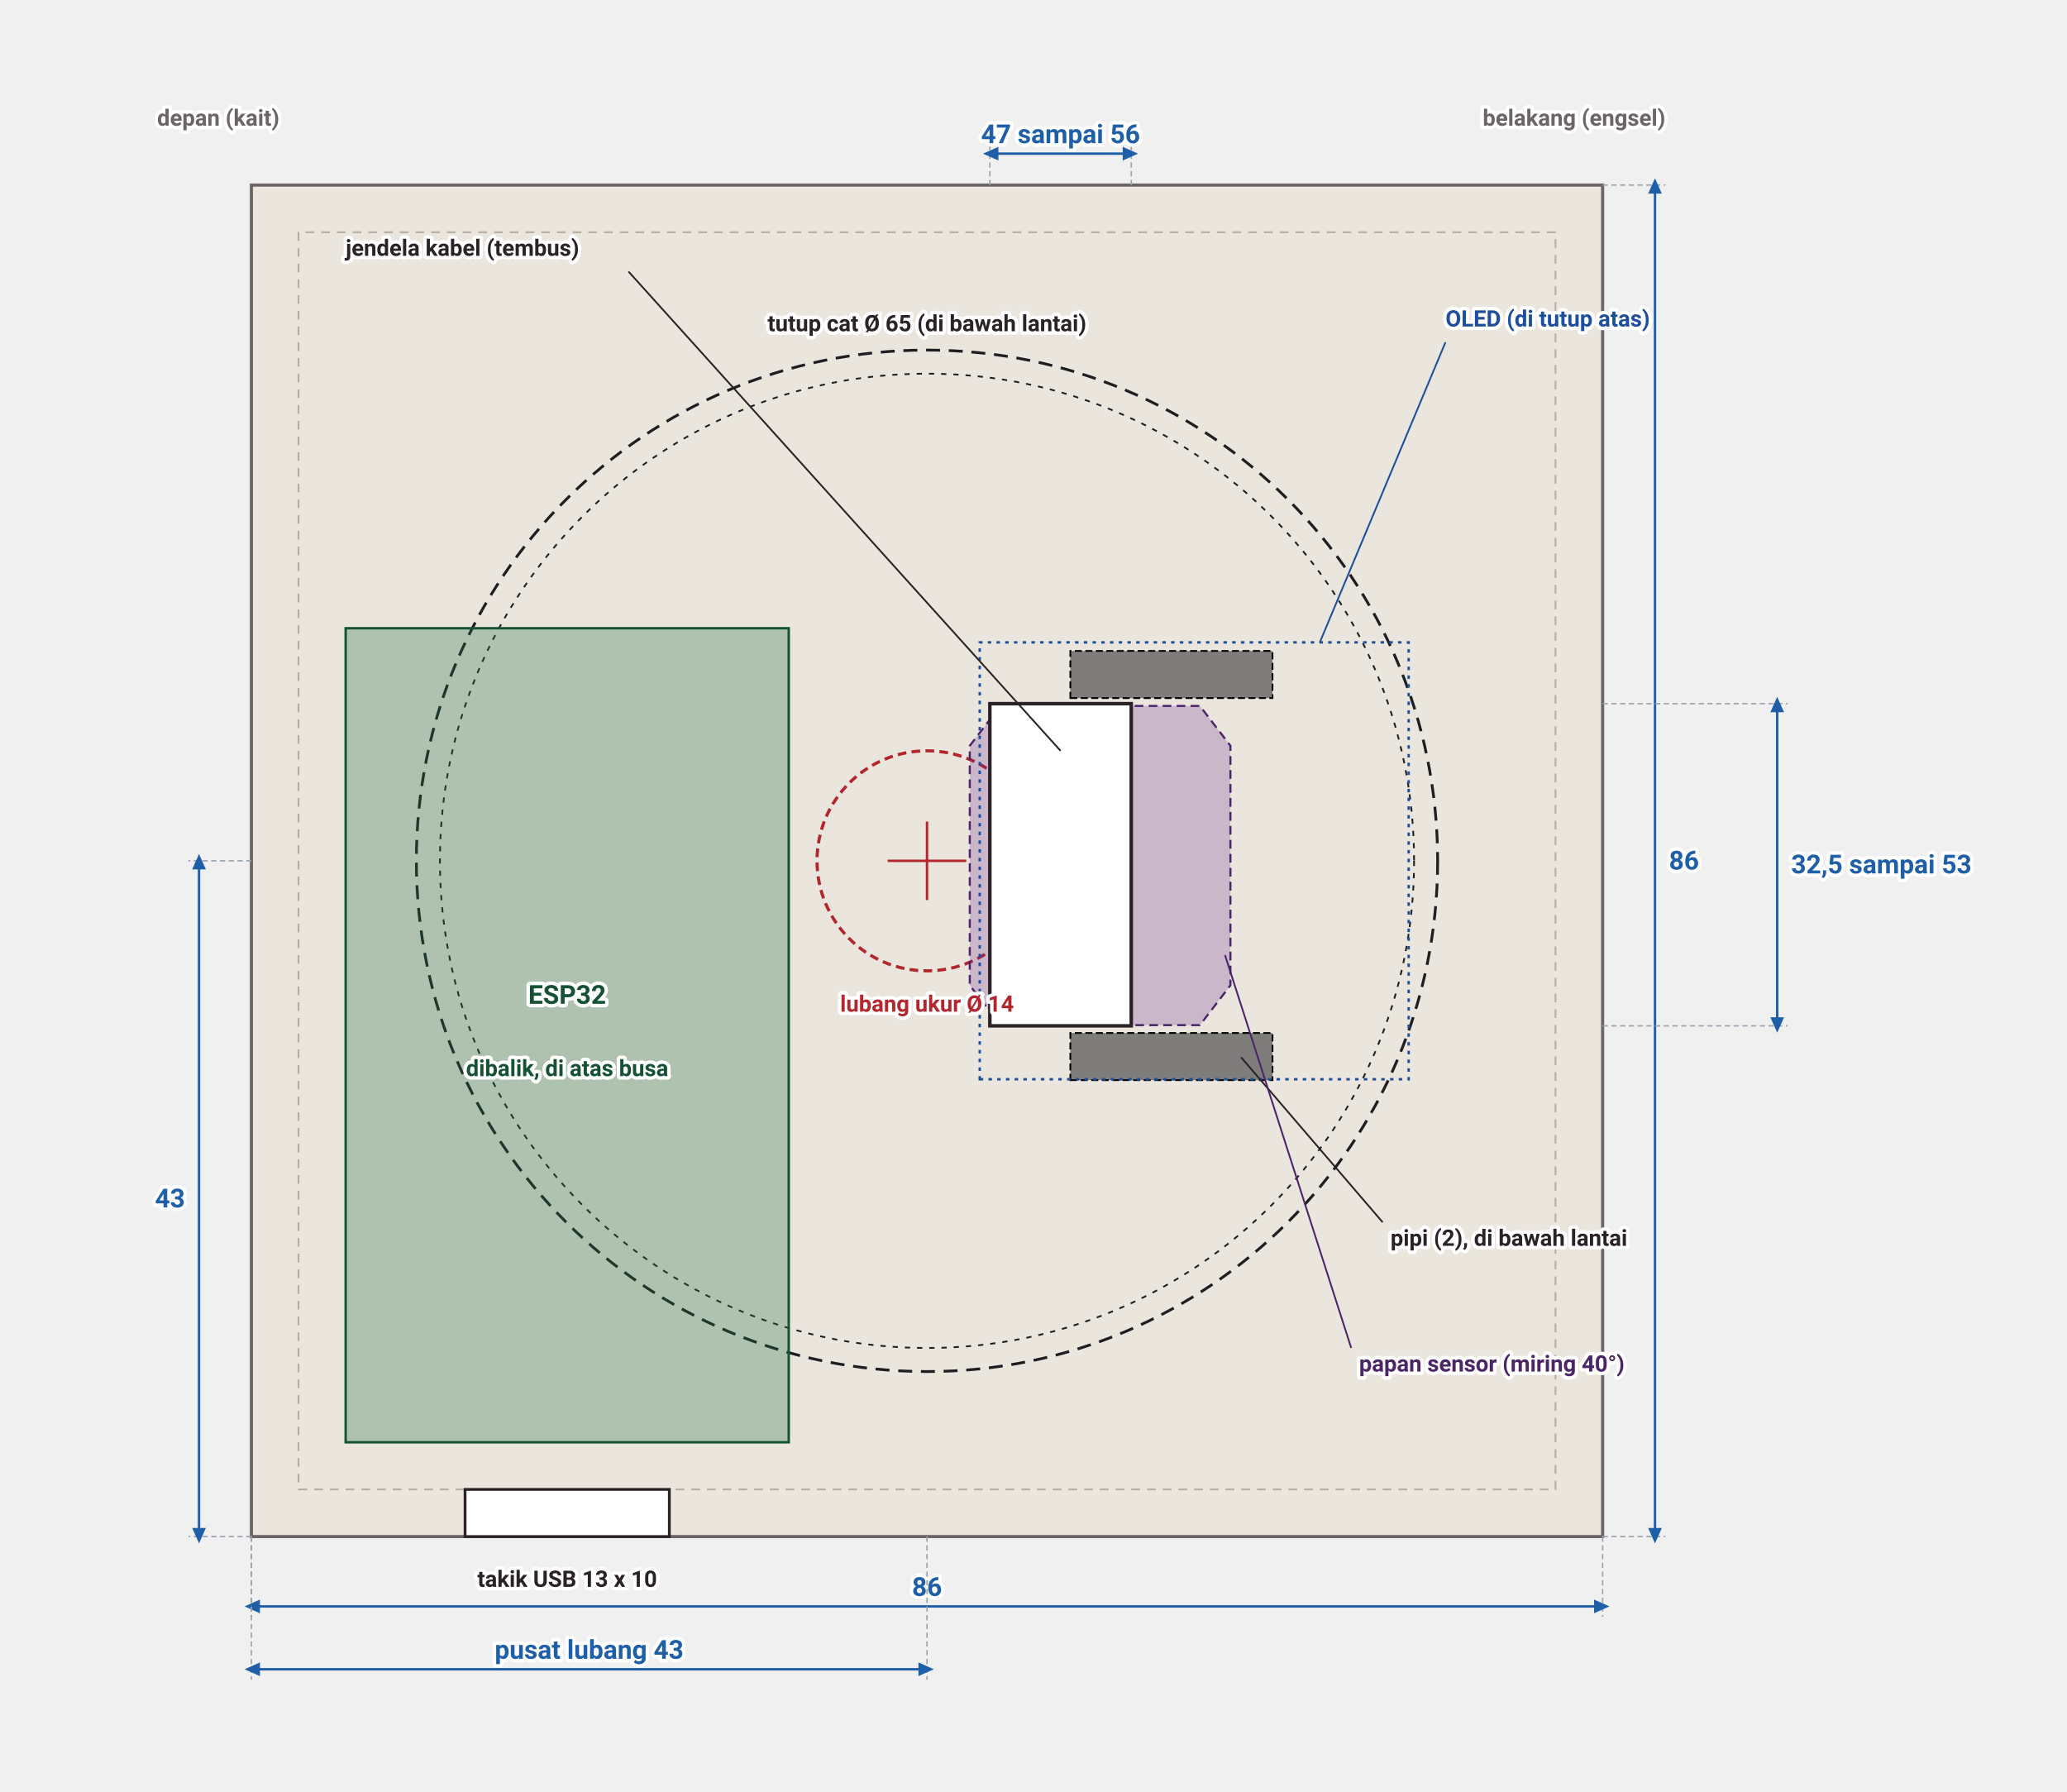
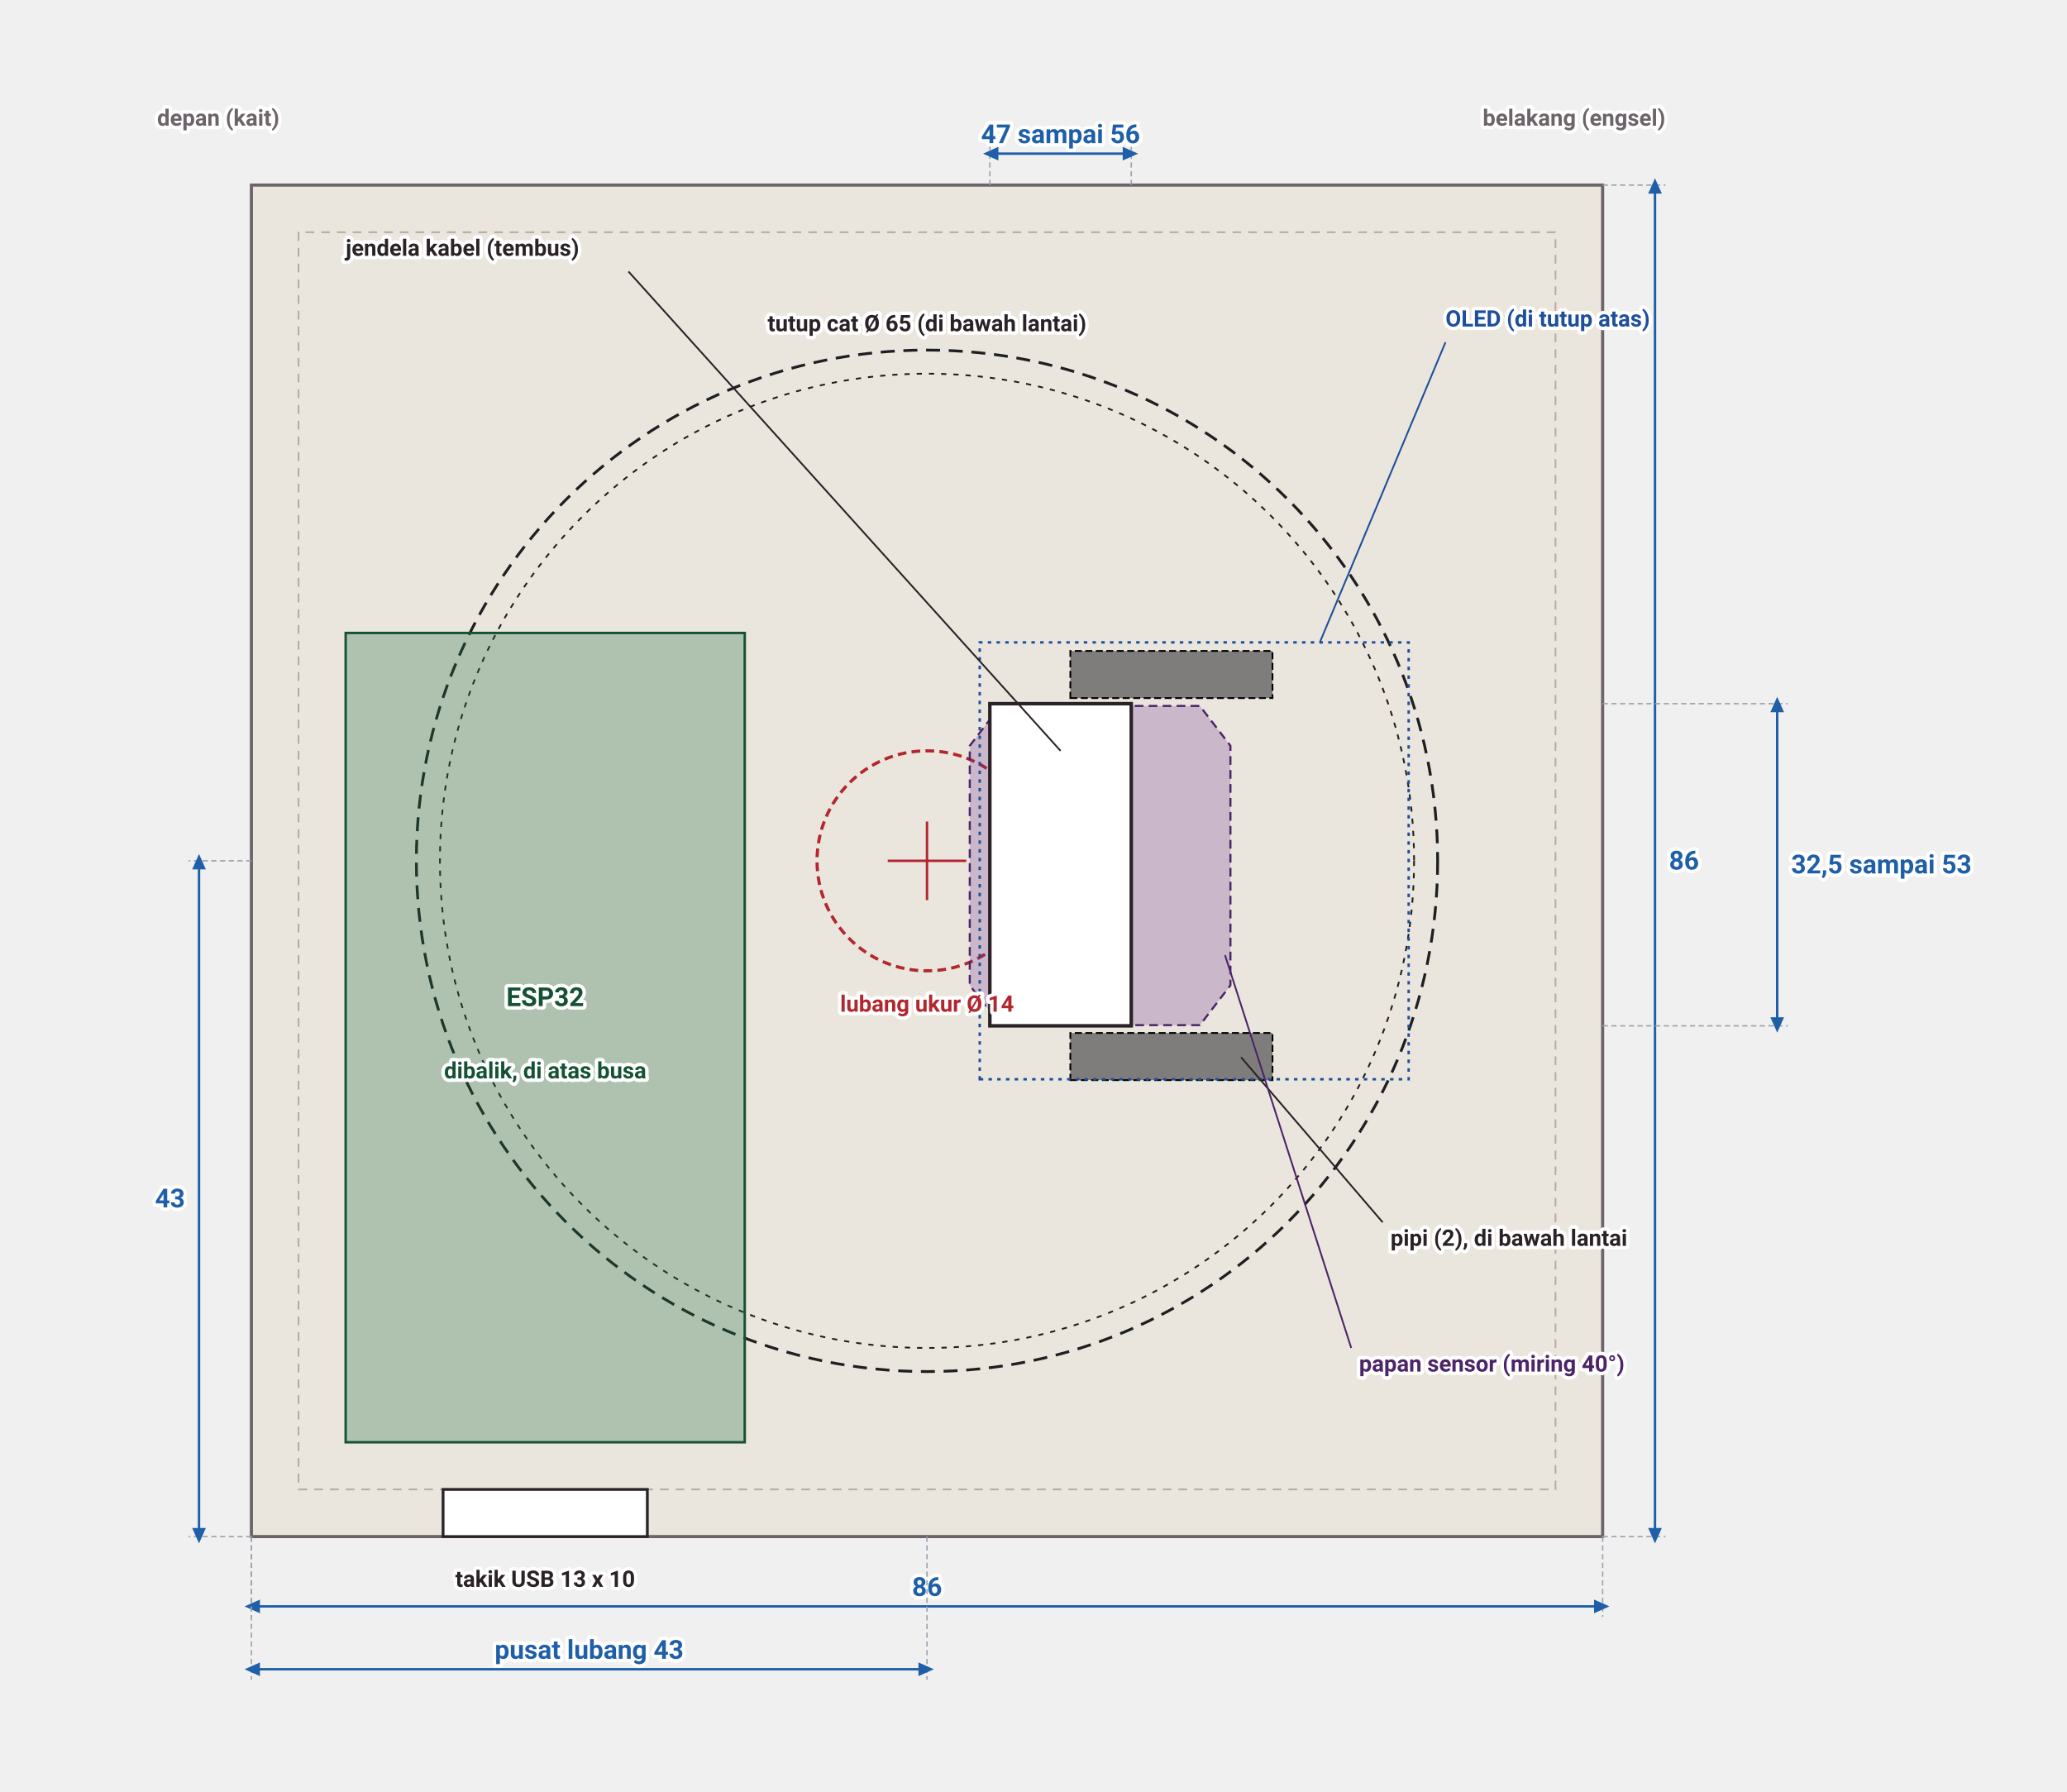
<svg xmlns="http://www.w3.org/2000/svg" viewBox="0 0 1184 1026" font-family="system-ui,Segoe UI,Roboto,sans-serif" role="img" aria-label="Denah lantai kepala dari atas">
  <defs>
    <marker id="pa" viewBox="0 0 10 10" refX="5" refY="5" markerWidth="7" markerHeight="7" orient="auto-start-reverse">
      <path d="M0,1 L9,5 L0,9 z" fill="#1f5fa8" />
    </marker>
    <marker id="pn" viewBox="0 0 10 10" refX="9" refY="5" markerWidth="7" markerHeight="7" orient="auto">
      <path d="M0,1 L9,5 L0,9 z" fill="context-stroke" />
    </marker>
    <pattern id="htc" width="6" height="6" patternUnits="userSpaceOnUse" patternTransform="rotate(45)">
      <rect width="6" height="6" fill="#d9d4cb" />
      <line x1="0" y1="0" x2="0" y2="6" stroke="#a49d92" stroke-width="1.2" />
    </pattern>
    <pattern id="hta" width="6" height="6" patternUnits="userSpaceOnUse" patternTransform="rotate(-45)">
      <rect width="6" height="6" fill="#ebe6dd" />
      <line x1="0" y1="0" x2="0" y2="6" stroke="#b5ada2" stroke-width="1" />
    </pattern>
  </defs>
  <path d="M144.0,880.0 L918.0,880.0 L918.0,106.0 L144.0,106.0 Z" fill="#ebe6dd" fill-rule="evenodd" fill-opacity="1.0" stroke="#6c6469" stroke-width="1.8" />
  <path d="M171.0,853.0 L891.0,853.0 L891.0,133.0 L171.0,133.0 Z" fill="none" fill-rule="evenodd" fill-opacity="1.0" stroke="#b5ada2" stroke-width="1.0" stroke-dasharray="5 4" />
  <circle cx="531.0" cy="493.0" r="292.5" fill="none" stroke="#1e1f22" stroke-width="1.6" stroke-dasharray="8 5" />
  <circle cx="531.0" cy="493.0" r="279.0" fill="none" stroke="#1e1f22" stroke-width="1.0" stroke-dasharray="3 4" />
  <circle cx="531.0" cy="493.0" r="63.0" fill="none" stroke="#b3262e" stroke-width="1.8" stroke-dasharray="5 3" />
  <line x1="508.5" y1="493.0" x2="553.5" y2="493.0" stroke="#b3262e" stroke-width="1.4" />
  <line x1="531.0" y1="515.5" x2="531.0" y2="470.5" stroke="#b3262e" stroke-width="1.4" />
  <path d="M573.0,404.3 L555.5,427.1 L555.5,564.3 L573.0,587.1 L687.3,587.1 L704.8,564.3 L704.8,427.1 L687.3,404.3 Z" fill="#6a2c91" fill-rule="evenodd" fill-opacity="0.25" stroke="#4c2468" stroke-width="1.2" stroke-dasharray="5 3" />
  <path d="M613.1,618.6 L728.9,618.6 L728.9,591.6 L613.1,591.6 Z" fill="#26272b" fill-rule="evenodd" fill-opacity="0.55" stroke="#000" stroke-width="1.0" stroke-dasharray="4 2" />
  <path d="M613.1,399.8 L728.9,399.8 L728.9,372.8 L613.1,372.8 Z" fill="#26272b" fill-rule="evenodd" fill-opacity="0.55" stroke="#000" stroke-width="1.0" stroke-dasharray="4 2" />
  <path d="M567.0,587.5 L648.0,587.5 L648.0,403.0 L567.0,403.0 Z" fill="#fff" fill-rule="evenodd" fill-opacity="1.0" stroke="#2a2226" stroke-width="2.0" />
-   <path d="M198.0,826.0 L451.8,826.0 L451.8,359.8 L198.0,359.8 Z" fill="#1f6f43" fill-rule="evenodd" fill-opacity="0.3" stroke="#145233" stroke-width="1.4" />
-   <path d="M266.4,880.0 L383.4,880.0 L383.4,853.0 L266.4,853.0 Z" fill="#fff" fill-rule="evenodd" fill-opacity="1.0" stroke="#2a2226" stroke-width="1.6" />
+   <path d="M198.0,826.0 L426.6,826.0 L426.6,362.5 L198.0,362.5 Z" fill="#1f6f43" fill-rule="evenodd" fill-opacity="0.3" stroke="#145233" stroke-width="1.4" />
+   <path d="M253.8,880.0 L370.8,880.0 L370.8,853.0 L253.8,853.0 Z" fill="#fff" fill-rule="evenodd" fill-opacity="1.0" stroke="#2a2226" stroke-width="1.6" />
  <path d="M561.2,618.1 L806.9,618.1 L806.9,367.9 L561.2,367.9 Z" fill="none" fill-rule="evenodd" fill-opacity="1.0" stroke="#1d4f9c" stroke-width="1.4" stroke-dasharray="2 3" />
-   <text x="324.9" y="574.9" font-size="15" font-weight="700" fill="#145233" text-anchor="middle" paint-order="stroke" stroke="#fff" stroke-width="4" stroke-linejoin="round">ESP32</text>
-   <text x="324.9" y="616.3" font-size="13" font-weight="600" fill="#145233" text-anchor="middle" paint-order="stroke" stroke="#fff" stroke-width="4" stroke-linejoin="round">dibalik, di atas busa</text>
-   <text x="324.9" y="908.8" font-size="13" font-weight="700" fill="#2a2226" text-anchor="middle" paint-order="stroke" stroke="#fff" stroke-width="4" stroke-linejoin="round">takik USB 13 x 10</text>
+   <text x="312.3" y="576.2" font-size="15" font-weight="700" fill="#145233" text-anchor="middle" paint-order="stroke" stroke="#fff" stroke-width="4" stroke-linejoin="round">ESP32</text>
+   <text x="312.3" y="617.6" font-size="13" font-weight="600" fill="#145233" text-anchor="middle" paint-order="stroke" stroke="#fff" stroke-width="4" stroke-linejoin="round">dibalik, di atas busa</text>
+   <text x="312.3" y="908.8" font-size="13" font-weight="700" fill="#2a2226" text-anchor="middle" paint-order="stroke" stroke="#fff" stroke-width="4" stroke-linejoin="round">takik USB 13 x 10</text>
  <line x1="607.5" y1="430.0" x2="360.0" y2="155.5" stroke="#2a2226" stroke-width="1.0" />
  <text x="198.0" y="146.5" font-size="13" font-weight="700" fill="#2a2226" text-anchor="start" paint-order="stroke" stroke="#fff" stroke-width="4" stroke-linejoin="round">jendela kabel (tembus)</text>
  <text x="531.0" y="579.4" font-size="13" font-weight="700" fill="#b3262e" text-anchor="middle" paint-order="stroke" stroke="#fff" stroke-width="4" stroke-linejoin="round">lubang ukur Ø 14</text>
  <text x="531.0" y="189.7" font-size="13" font-weight="700" fill="#2a2226" text-anchor="middle" paint-order="stroke" stroke="#fff" stroke-width="4" stroke-linejoin="round">tutup cat Ø 65 (di bawah lantai)</text>
  <line x1="710.9" y1="605.5" x2="792.0" y2="700.0" stroke="#2a2226" stroke-width="1.0" />
  <text x="796.5" y="713.5" font-size="13" font-weight="700" fill="#2a2226" text-anchor="start" paint-order="stroke" stroke="#fff" stroke-width="4" stroke-linejoin="round">pipi (2), di bawah lantai</text>
  <line x1="756.0" y1="367.9" x2="828.0" y2="196.0" stroke="#1d4f9c" stroke-width="1.0" />
  <text x="828.0" y="187.0" font-size="13" font-weight="700" fill="#1d4f9c" text-anchor="start" paint-order="stroke" stroke="#fff" stroke-width="4" stroke-linejoin="round">OLED (di tutup atas)</text>
  <line x1="701.7" y1="547.0" x2="774.0" y2="772.0" stroke="#4c2468" stroke-width="1.0" />
  <text x="778.5" y="785.5" font-size="13" font-weight="700" fill="#4c2468" text-anchor="start" paint-order="stroke" stroke="#fff" stroke-width="4" stroke-linejoin="round">papan sensor (miring 40°)</text>
  <line x1="144.0" y1="880.0" x2="144.0" y2="926.0" stroke="#9aa3ad" stroke-width=".8" stroke-dasharray="3 2" />
  <line x1="918.0" y1="880.0" x2="918.0" y2="926.0" stroke="#9aa3ad" stroke-width=".8" stroke-dasharray="3 2" />
  <line x1="144.0" y1="920.0" x2="918.0" y2="920.0" stroke="#1f5fa8" stroke-width="1.4" marker-start="url(#pa)" marker-end="url(#pa)" />
  <text x="531.0" y="914.0" font-size="15" font-weight="700" fill="#1f5fa8" text-anchor="middle" paint-order="stroke" stroke="#fff" stroke-width="4" stroke-linejoin="round">86</text>
  <line x1="144.0" y1="880.0" x2="144.0" y2="962.0" stroke="#9aa3ad" stroke-width=".8" stroke-dasharray="3 2" />
  <line x1="531.0" y1="880.0" x2="531.0" y2="962.0" stroke="#9aa3ad" stroke-width=".8" stroke-dasharray="3 2" />
  <line x1="144.0" y1="956.0" x2="531.0" y2="956.0" stroke="#1f5fa8" stroke-width="1.4" marker-start="url(#pa)" marker-end="url(#pa)" />
  <text x="337.5" y="950.0" font-size="15" font-weight="700" fill="#1f5fa8" text-anchor="middle" paint-order="stroke" stroke="#fff" stroke-width="4" stroke-linejoin="round">pusat lubang 43</text>
  <line x1="567.0" y1="106.0" x2="567.0" y2="82.0" stroke="#9aa3ad" stroke-width=".8" stroke-dasharray="3 2" />
  <line x1="648.0" y1="106.0" x2="648.0" y2="82.0" stroke="#9aa3ad" stroke-width=".8" stroke-dasharray="3 2" />
  <line x1="567.0" y1="88.0" x2="648.0" y2="88.0" stroke="#1f5fa8" stroke-width="1.4" marker-start="url(#pa)" marker-end="url(#pa)" />
  <text x="607.5" y="82.0" font-size="15" font-weight="700" fill="#1f5fa8" text-anchor="middle" paint-order="stroke" stroke="#fff" stroke-width="4" stroke-linejoin="round">47 sampai 56</text>
  <line x1="918.0" y1="880.0" x2="954.0" y2="880.0" stroke="#9aa3ad" stroke-width=".8" stroke-dasharray="3 2" />
  <line x1="918.0" y1="106.0" x2="954.0" y2="106.0" stroke="#9aa3ad" stroke-width=".8" stroke-dasharray="3 2" />
  <line x1="948.0" y1="880.0" x2="948.0" y2="106.0" stroke="#1f5fa8" stroke-width="1.4" marker-start="url(#pa)" marker-end="url(#pa)" />
  <text x="956.0" y="498.0" font-size="15" font-weight="700" fill="#1f5fa8" text-anchor="start" paint-order="stroke" stroke="#fff" stroke-width="4" stroke-linejoin="round">86</text>
  <line x1="918.0" y1="587.5" x2="1024.0" y2="587.5" stroke="#9aa3ad" stroke-width=".8" stroke-dasharray="3 2" />
  <line x1="918.0" y1="403.0" x2="1024.0" y2="403.0" stroke="#9aa3ad" stroke-width=".8" stroke-dasharray="3 2" />
  <line x1="1018.0" y1="587.5" x2="1018.0" y2="403.0" stroke="#1f5fa8" stroke-width="1.4" marker-start="url(#pa)" marker-end="url(#pa)" />
  <text x="1026.0" y="500.2" font-size="15" font-weight="700" fill="#1f5fa8" text-anchor="start" paint-order="stroke" stroke="#fff" stroke-width="4" stroke-linejoin="round">32,5 sampai 53</text>
  <line x1="144.0" y1="880.0" x2="108.0" y2="880.0" stroke="#9aa3ad" stroke-width=".8" stroke-dasharray="3 2" />
  <line x1="144.0" y1="493.0" x2="108.0" y2="493.0" stroke="#9aa3ad" stroke-width=".8" stroke-dasharray="3 2" />
  <line x1="114.0" y1="880.0" x2="114.0" y2="493.0" stroke="#1f5fa8" stroke-width="1.4" marker-start="url(#pa)" marker-end="url(#pa)" />
  <text x="106.0" y="691.5" font-size="15" font-weight="700" fill="#1f5fa8" text-anchor="end" paint-order="stroke" stroke="#fff" stroke-width="4" stroke-linejoin="round">43</text>
  <text x="90.0" y="72.0" font-size="13" font-weight="600" fill="#6c6469" text-anchor="start" paint-order="stroke" stroke="#fff" stroke-width="4" stroke-linejoin="round">depan (kait)</text>
  <text x="954.0" y="72.0" font-size="13" font-weight="600" fill="#6c6469" text-anchor="end" paint-order="stroke" stroke="#fff" stroke-width="4" stroke-linejoin="round">belakang (engsel)</text>
</svg>
